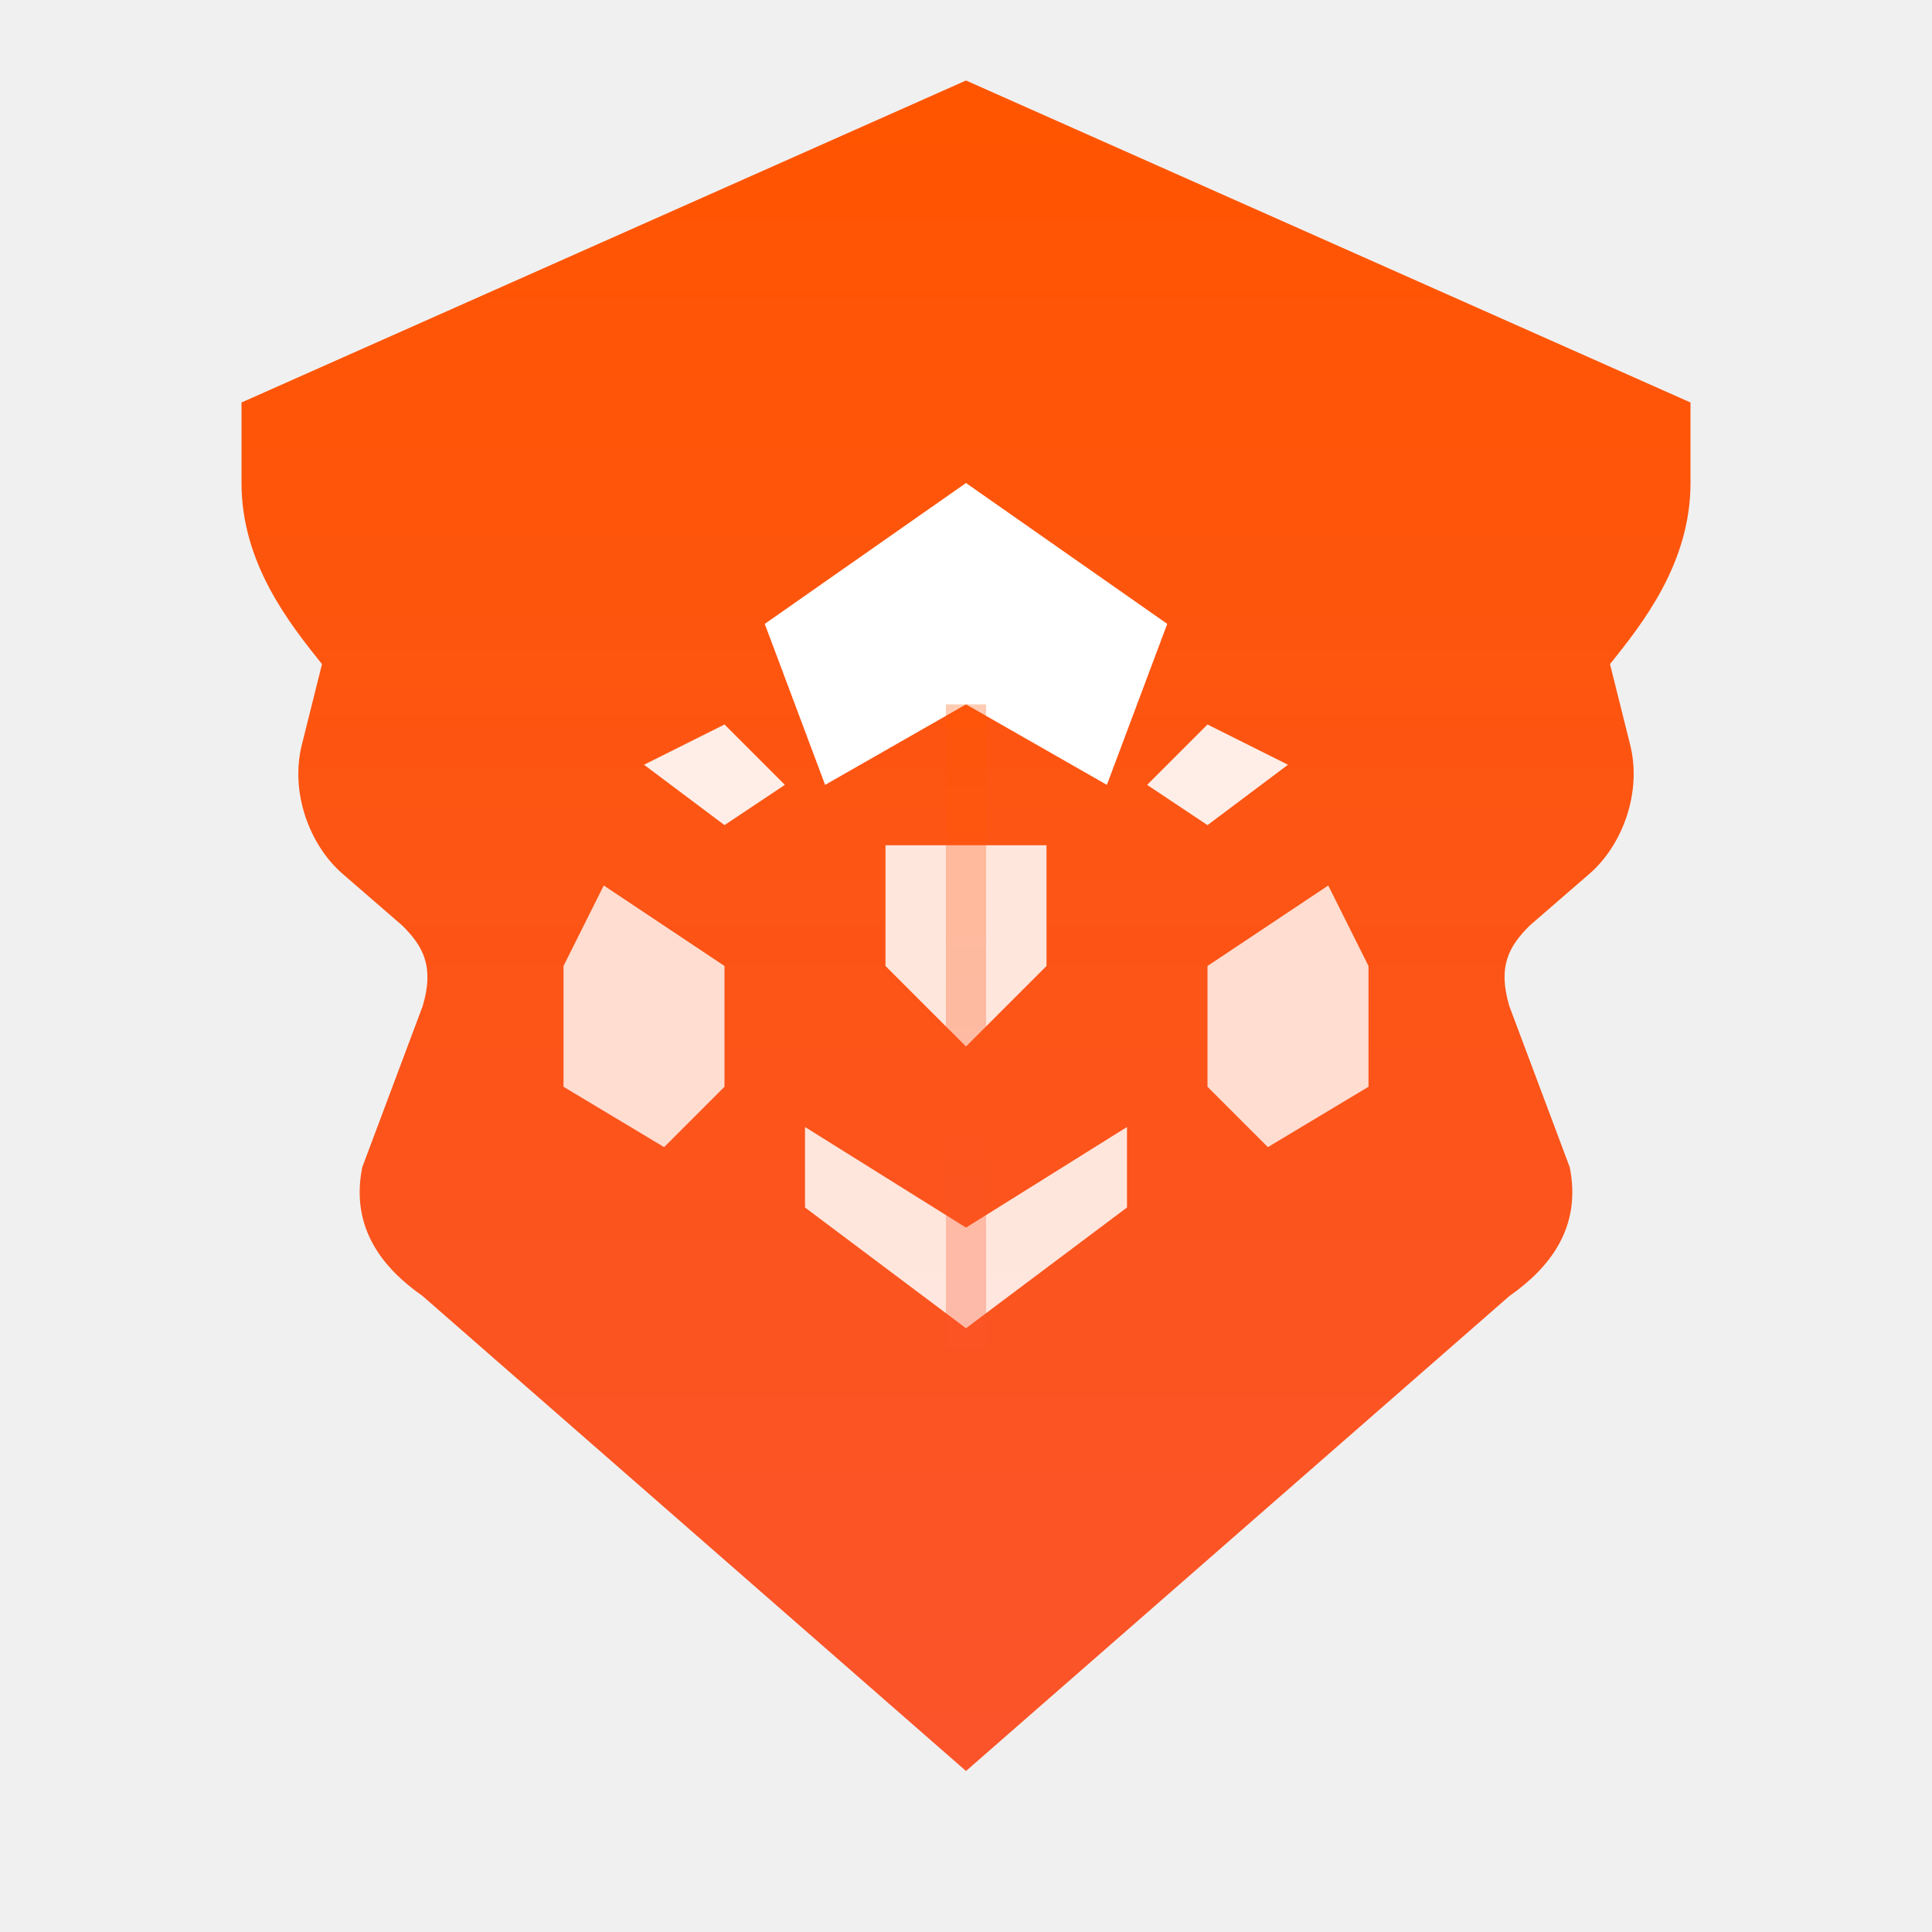
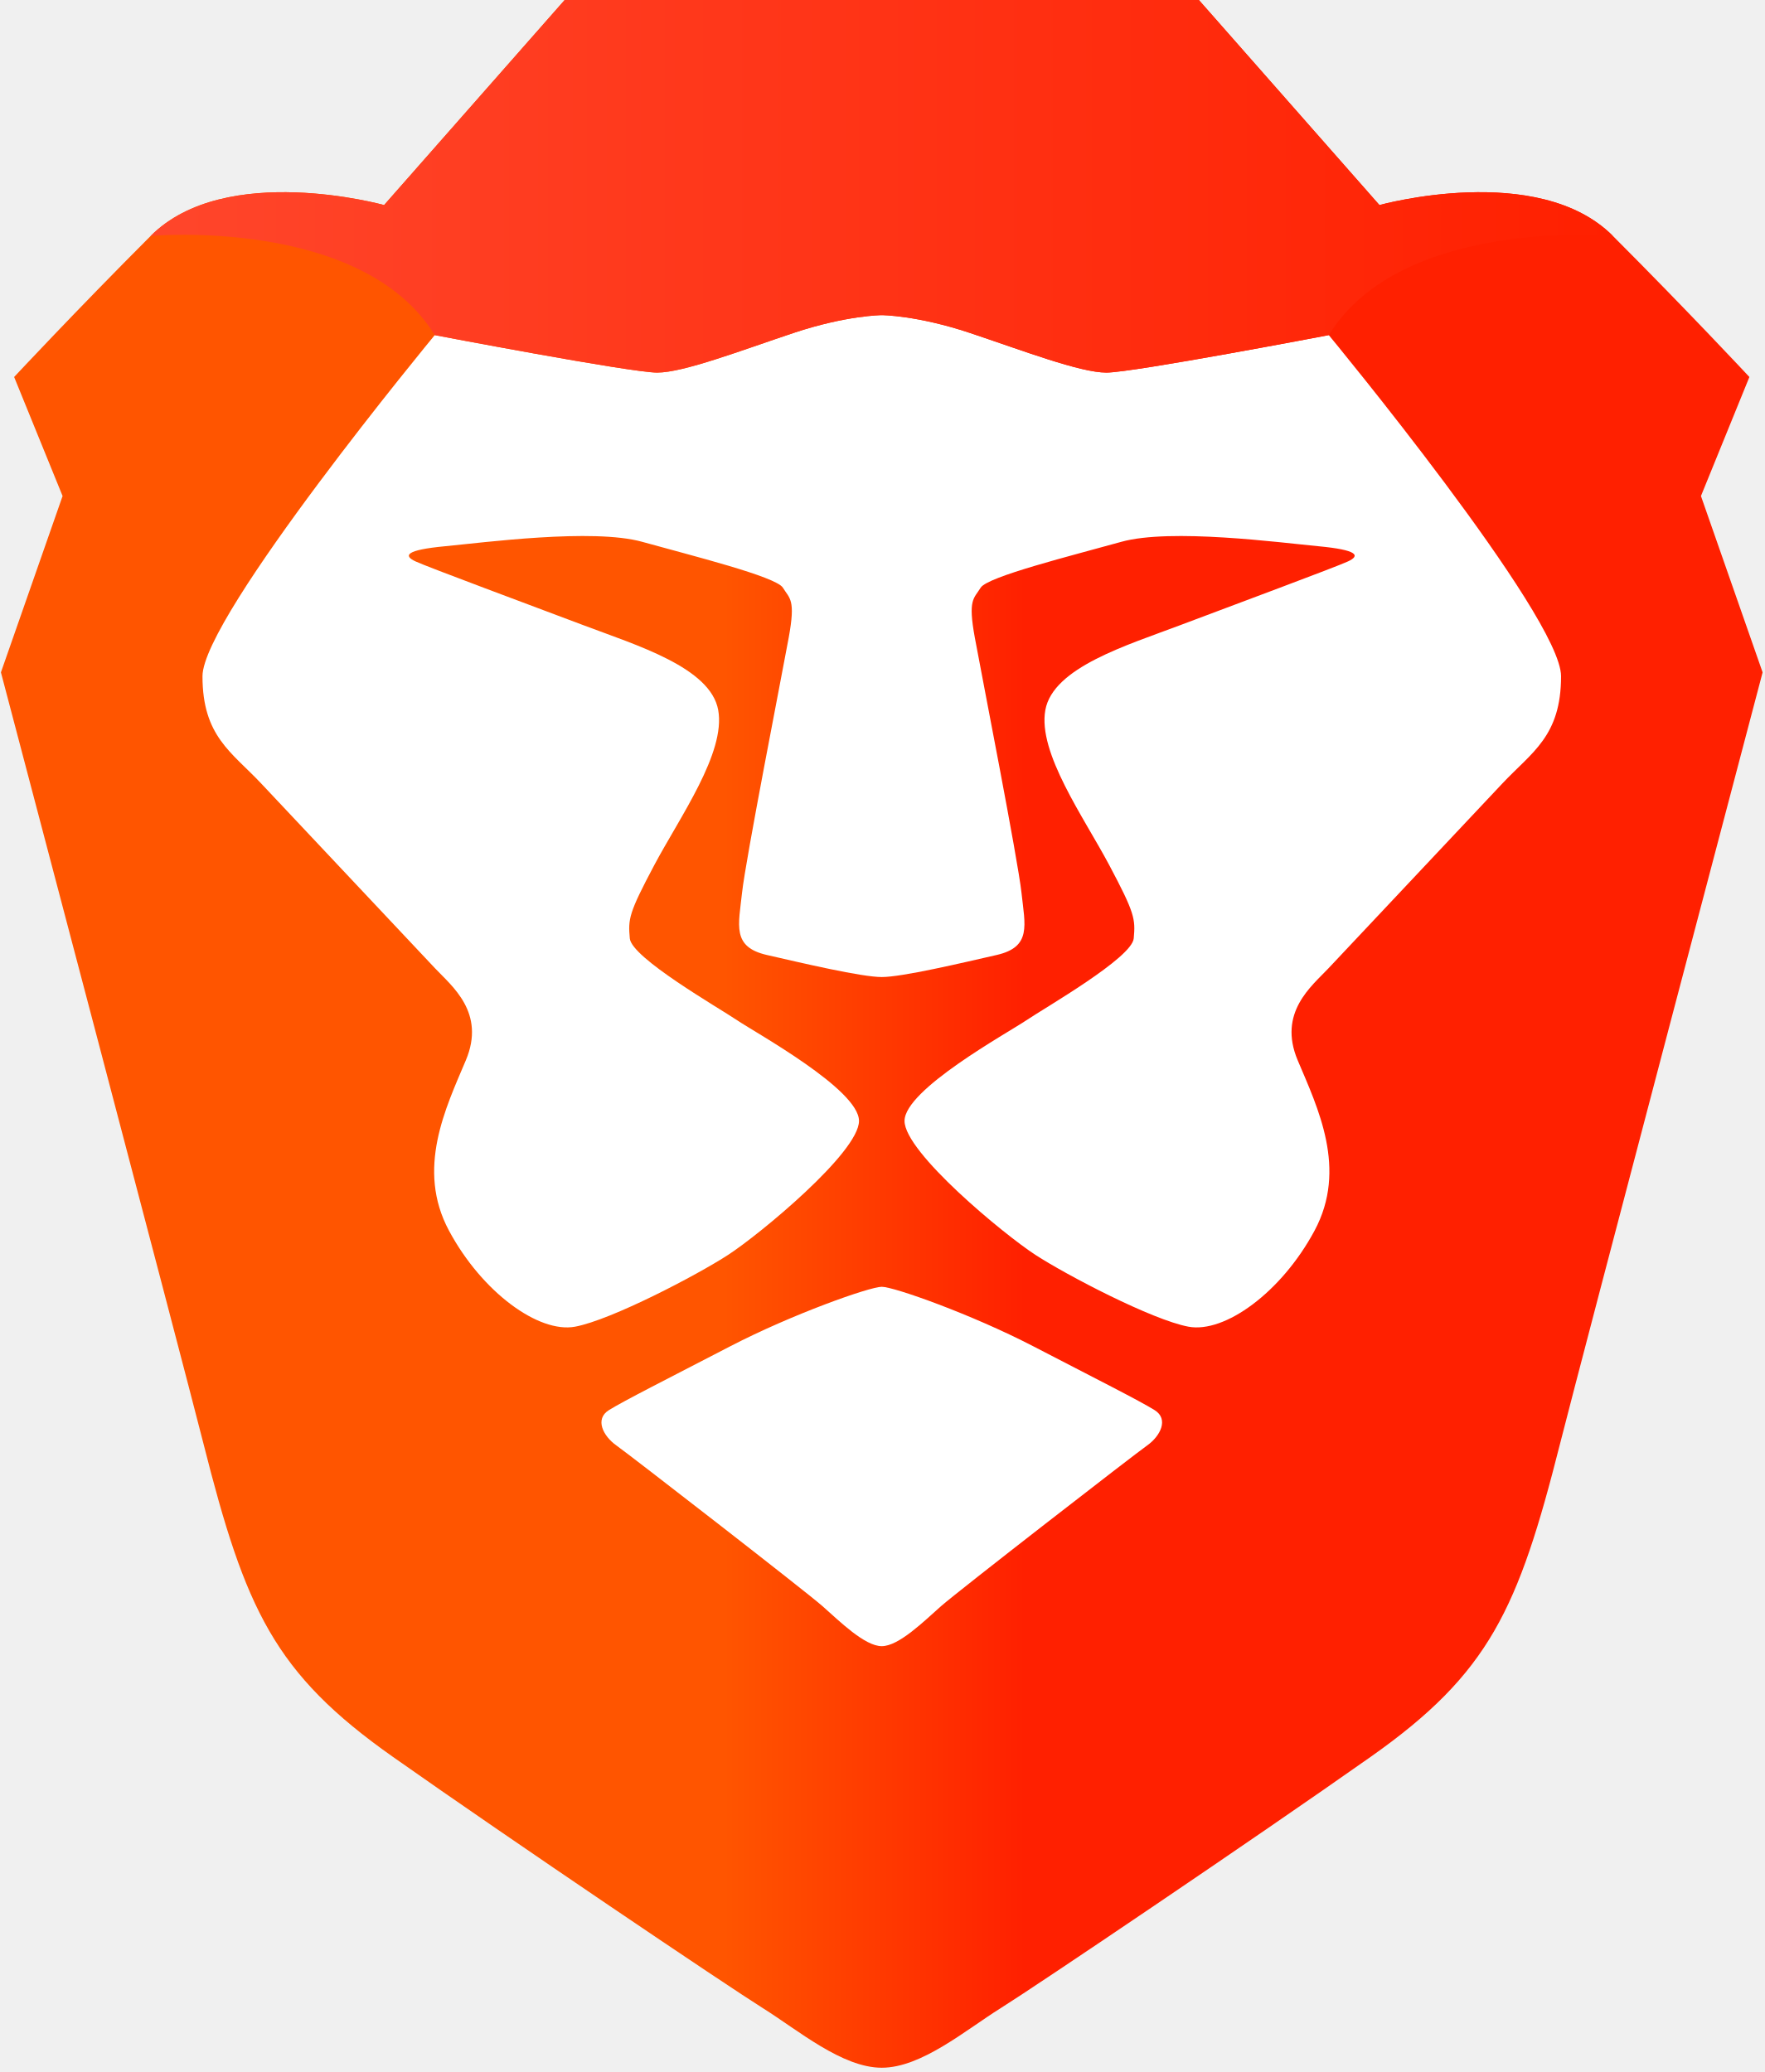
- <svg xmlns="http://www.w3.org/2000/svg" viewBox="0 0 48 48">
+ <svg xmlns="http://www.w3.org/2000/svg" xmlns:xlink="http://www.w3.org/1999/xlink" width="218px" height="256px" viewBox="0 0 218 256" version="1.1">
  <defs>
-     <linearGradient id="brave-grad" x1="0" y1="0" x2="0" y2="1">
-       <stop offset="0%" stop-color="#FF5500" />
-       <stop offset="100%" stop-color="#FB542B" />
+     <linearGradient x1="0%" y1="50.706%" x2="100%" y2="50.706%" id="linearGradient-1">
+       <stop stop-color="#FF5500" offset="0%" />
+       <stop stop-color="#FF5500" offset="40.988%" />
+       <stop stop-color="#FF2000" offset="58.198%" />
+       <stop stop-color="#FF2000" offset="100%" />
    </linearGradient>
+     <linearGradient x1="2.148%" y1="50.706%" x2="100%" y2="50.706%" id="linearGradient-2">
+       <stop stop-color="#FF452A" offset="0%" />
+       <stop stop-color="#FF2000" offset="100%" />
+     </linearGradient>
+     <path d="M170.272,25.336 L147.968,0 L108.8,0 L69.632,0 L47.328,25.336 C47.328,25.336 27.744,19.889 18.496,29.149 C18.496,29.149 44.608,26.789 53.584,41.404 C53.584,41.404 77.792,46.034 81.056,46.034 C84.32,46.034 91.392,43.31 97.92,41.132 C104.448,38.953 108.8,38.937 108.8,38.937 C108.8,38.937 113.152,38.953 119.68,41.132 C126.208,43.31 133.28,46.034 136.544,46.034 C139.808,46.034 164.016,41.404 164.016,41.404 C172.992,26.789 199.104,29.149 199.104,29.149 C189.856,19.889 170.272,25.336 170.272,25.336" id="path-3" />
  </defs>
-   <path d="M24 2L6 10v2c0 2 1.2 3.5 2 4.5l-.5 2c-.3 1.2.2 2.5 1 3.2l1.5 1.3c.5.5.8 1 .5 2L9 29c-.3 1.5.5 2.5 1.5 3.2L24 44l13.5-11.8c1-0.7 1.8-1.7 1.5-3.2l-1.5-4c-.3-1 0-1.5.5-2l1.5-1.3c.8-.7 1.3-2 1-3.2l-.5-2c.8-1 2-2.5 2-4.5v-2L24 2z" fill="url(#brave-grad)" />
-   <path d="M24 12l-5 3.5 1.5 4L24 17.5l3.5 2 1.5-4z" fill="white" />
-   <path d="M16 19l2 1.5 1.5-1L18 18z" fill="white" opacity="0.9" />
-   <path d="M32 19l-2 1.5-1.5-1L30 18z" fill="white" opacity="0.9" />
-   <path d="M22 21h4v3l-2 2-2-2z" fill="white" opacity="0.85" />
-   <path d="M15 22l3 2v3l-1.5 1.5L14 27v-3z" fill="white" opacity="0.8" />
-   <path d="M33 22l-3 2v3l1.5 1.5L34 27v-3z" fill="white" opacity="0.8" />
-   <path d="M20 28l4 2.5 4-2.5v2L24 33l-4-3z" fill="white" opacity="0.85" />
-   <path d="M23.5 17.5h1v16h-1z" fill="url(#brave-grad)" opacity="0.3" />
+   <g id="starting-collection" stroke="none" stroke-width="1" fill="none" fill-rule="evenodd">
+     <g id="Build-Icons" transform="translate(-70, -350)">
+       <g id="build-icons/Stable" transform="translate(50, 350)">
+         <g id="Logo" transform="translate(20.11429, 0)">
+           <path d="M209.984,61.285 L215.968,46.578 C215.968,46.578 208.352,38.408 199.104,29.149 C189.856,19.889 170.272,25.336 170.272,25.336 L147.968,0 L108.8,0 L69.632,0 L47.328,25.336 C47.328,25.336 27.744,19.889 18.496,29.149 C9.248,38.408 1.632,46.578 1.632,46.578 L7.616,61.285 L0,83.072 C0,83.072 22.399,168.018 25.024,178.391 C30.192,198.817 33.728,206.715 48.416,217.064 C63.104,227.413 89.76,245.387 94.112,248.11 C98.464,250.834 103.904,255.473 108.8,255.473 C113.696,255.473 119.136,250.834 123.488,248.11 C127.84,245.387 154.496,227.413 169.184,217.064 C183.872,206.715 187.408,198.817 192.576,178.391 C195.2,168.018 217.6,83.072 217.6,83.072 L209.984,61.285 Z" id="Head" fill="url(#linearGradient-1)" />
+           <path d="M164.016,41.404 C164.016,41.404 192.704,76.127 192.704,83.549 C192.704,90.97 189.096,92.929 185.467,96.787 C181.839,100.645 165.991,117.494 163.956,119.657 C161.921,121.821 157.684,125.102 160.177,131.007 C162.669,136.912 166.345,144.426 162.257,152.047 C158.168,159.668 151.164,164.755 146.676,163.914 C142.188,163.072 131.648,157.557 127.772,155.038 C123.896,152.519 111.612,142.375 111.612,138.493 C111.612,134.613 124.31,127.644 126.656,126.061 C129.003,124.478 139.703,118.349 139.922,115.944 C140.141,113.538 140.058,112.833 136.9,106.889 C133.742,100.945 128.055,93.014 129.002,87.736 C129.948,82.459 139.12,79.715 145.665,77.24 C152.21,74.766 164.811,70.092 166.385,69.365 C167.96,68.638 167.553,67.946 162.784,67.493 C158.016,67.041 144.483,65.242 138.382,66.945 C132.281,68.647 121.858,71.238 121.014,72.612 C120.17,73.985 119.425,74.031 120.292,78.77 C121.159,83.509 125.623,106.247 126.056,110.286 C126.489,114.325 127.337,116.995 122.988,117.991 C118.638,118.986 111.316,120.715 108.8,120.715 C106.284,120.715 98.962,118.986 94.613,117.991 C90.263,116.995 91.11,114.325 91.544,110.286 C91.977,106.247 96.441,83.509 97.308,78.77 C98.175,74.031 97.43,73.985 96.586,72.612 C95.742,71.238 85.318,68.647 79.217,66.945 C73.116,65.242 59.584,67.041 54.816,67.493 C50.047,67.946 49.64,68.638 51.214,69.365 C52.789,70.092 65.391,74.766 71.935,77.24 C78.48,79.715 87.652,82.459 88.599,87.736 C89.545,93.014 83.858,100.945 80.7,106.889 C77.542,112.833 77.459,113.538 77.678,115.944 C77.897,118.349 88.598,124.478 90.944,126.061 C93.29,127.644 105.988,134.613 105.988,138.493 C105.988,142.375 93.704,152.519 89.828,155.038 C85.952,157.557 75.412,163.072 70.924,163.914 C66.436,164.755 59.432,159.668 55.343,152.047 C51.255,144.426 54.932,136.912 57.423,131.007 C59.915,125.102 55.679,121.821 53.643,119.657 C51.609,117.494 35.761,100.645 32.133,96.787 C28.504,92.929 24.896,90.97 24.896,83.549 C24.896,76.127 53.584,41.404 53.584,41.404 C53.584,41.404 77.792,46.034 81.056,46.034 C84.32,46.034 91.392,43.31 97.92,41.132 C104.448,38.953 108.8,38.937 108.8,38.937 C108.8,38.937 113.152,38.953 119.68,41.132 C126.208,43.31 133.28,46.034 136.544,46.034 C139.808,46.034 164.016,41.404 164.016,41.404 Z M142.51,174.228 C144.285,175.341 143.202,177.44 141.585,178.585 C139.967,179.73 118.228,196.584 116.118,198.447 C114.008,200.311 110.908,203.387 108.8,203.387 C106.692,203.387 103.591,200.311 101.482,198.447 C99.371,196.584 77.633,179.73 76.015,178.585 C74.397,177.44 73.315,175.341 75.09,174.228 C76.867,173.115 82.423,170.306 90.089,166.334 C97.755,162.362 107.309,158.985 108.8,158.985 C110.291,158.985 119.845,162.362 127.511,166.334 C135.177,170.306 140.733,173.115 142.51,174.228 Z" id="Face" fill="#FFFFFF" />
+           <mask id="mask-4" fill="white">
+             <use xlink:href="#path-3" />
+           </mask>
+           <use id="Top-Head" fill="url(#linearGradient-2)" xlink:href="#path-3" />
+         </g>
+       </g>
+     </g>
+   </g>
</svg>
